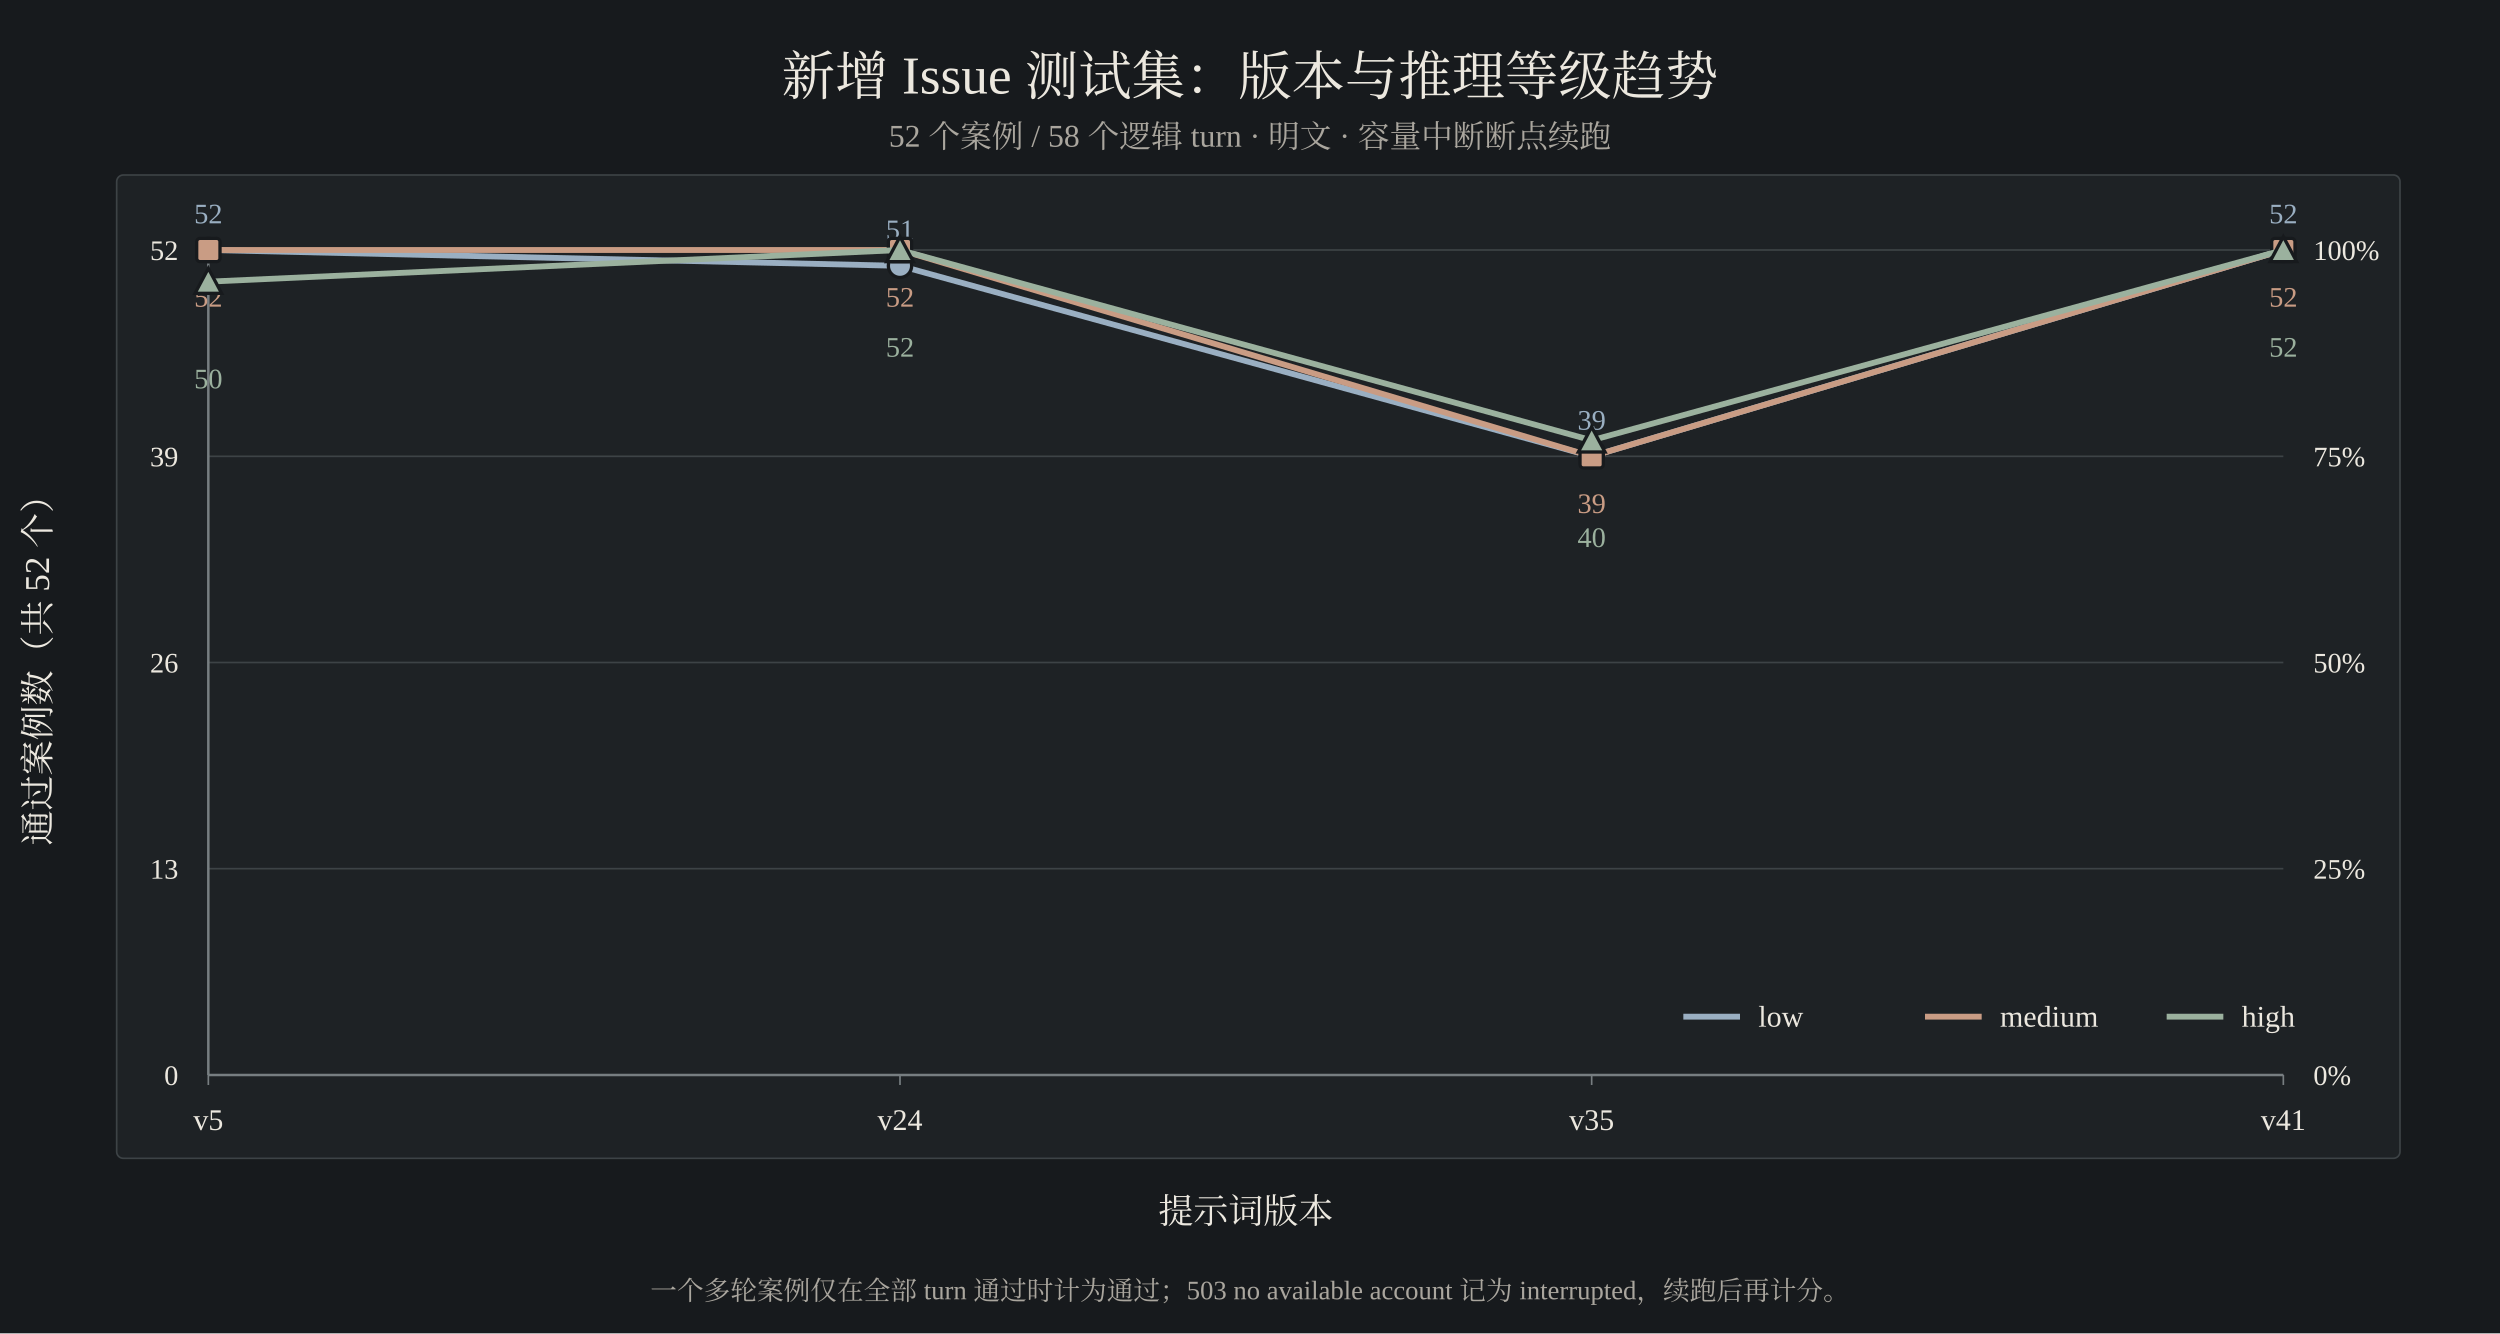
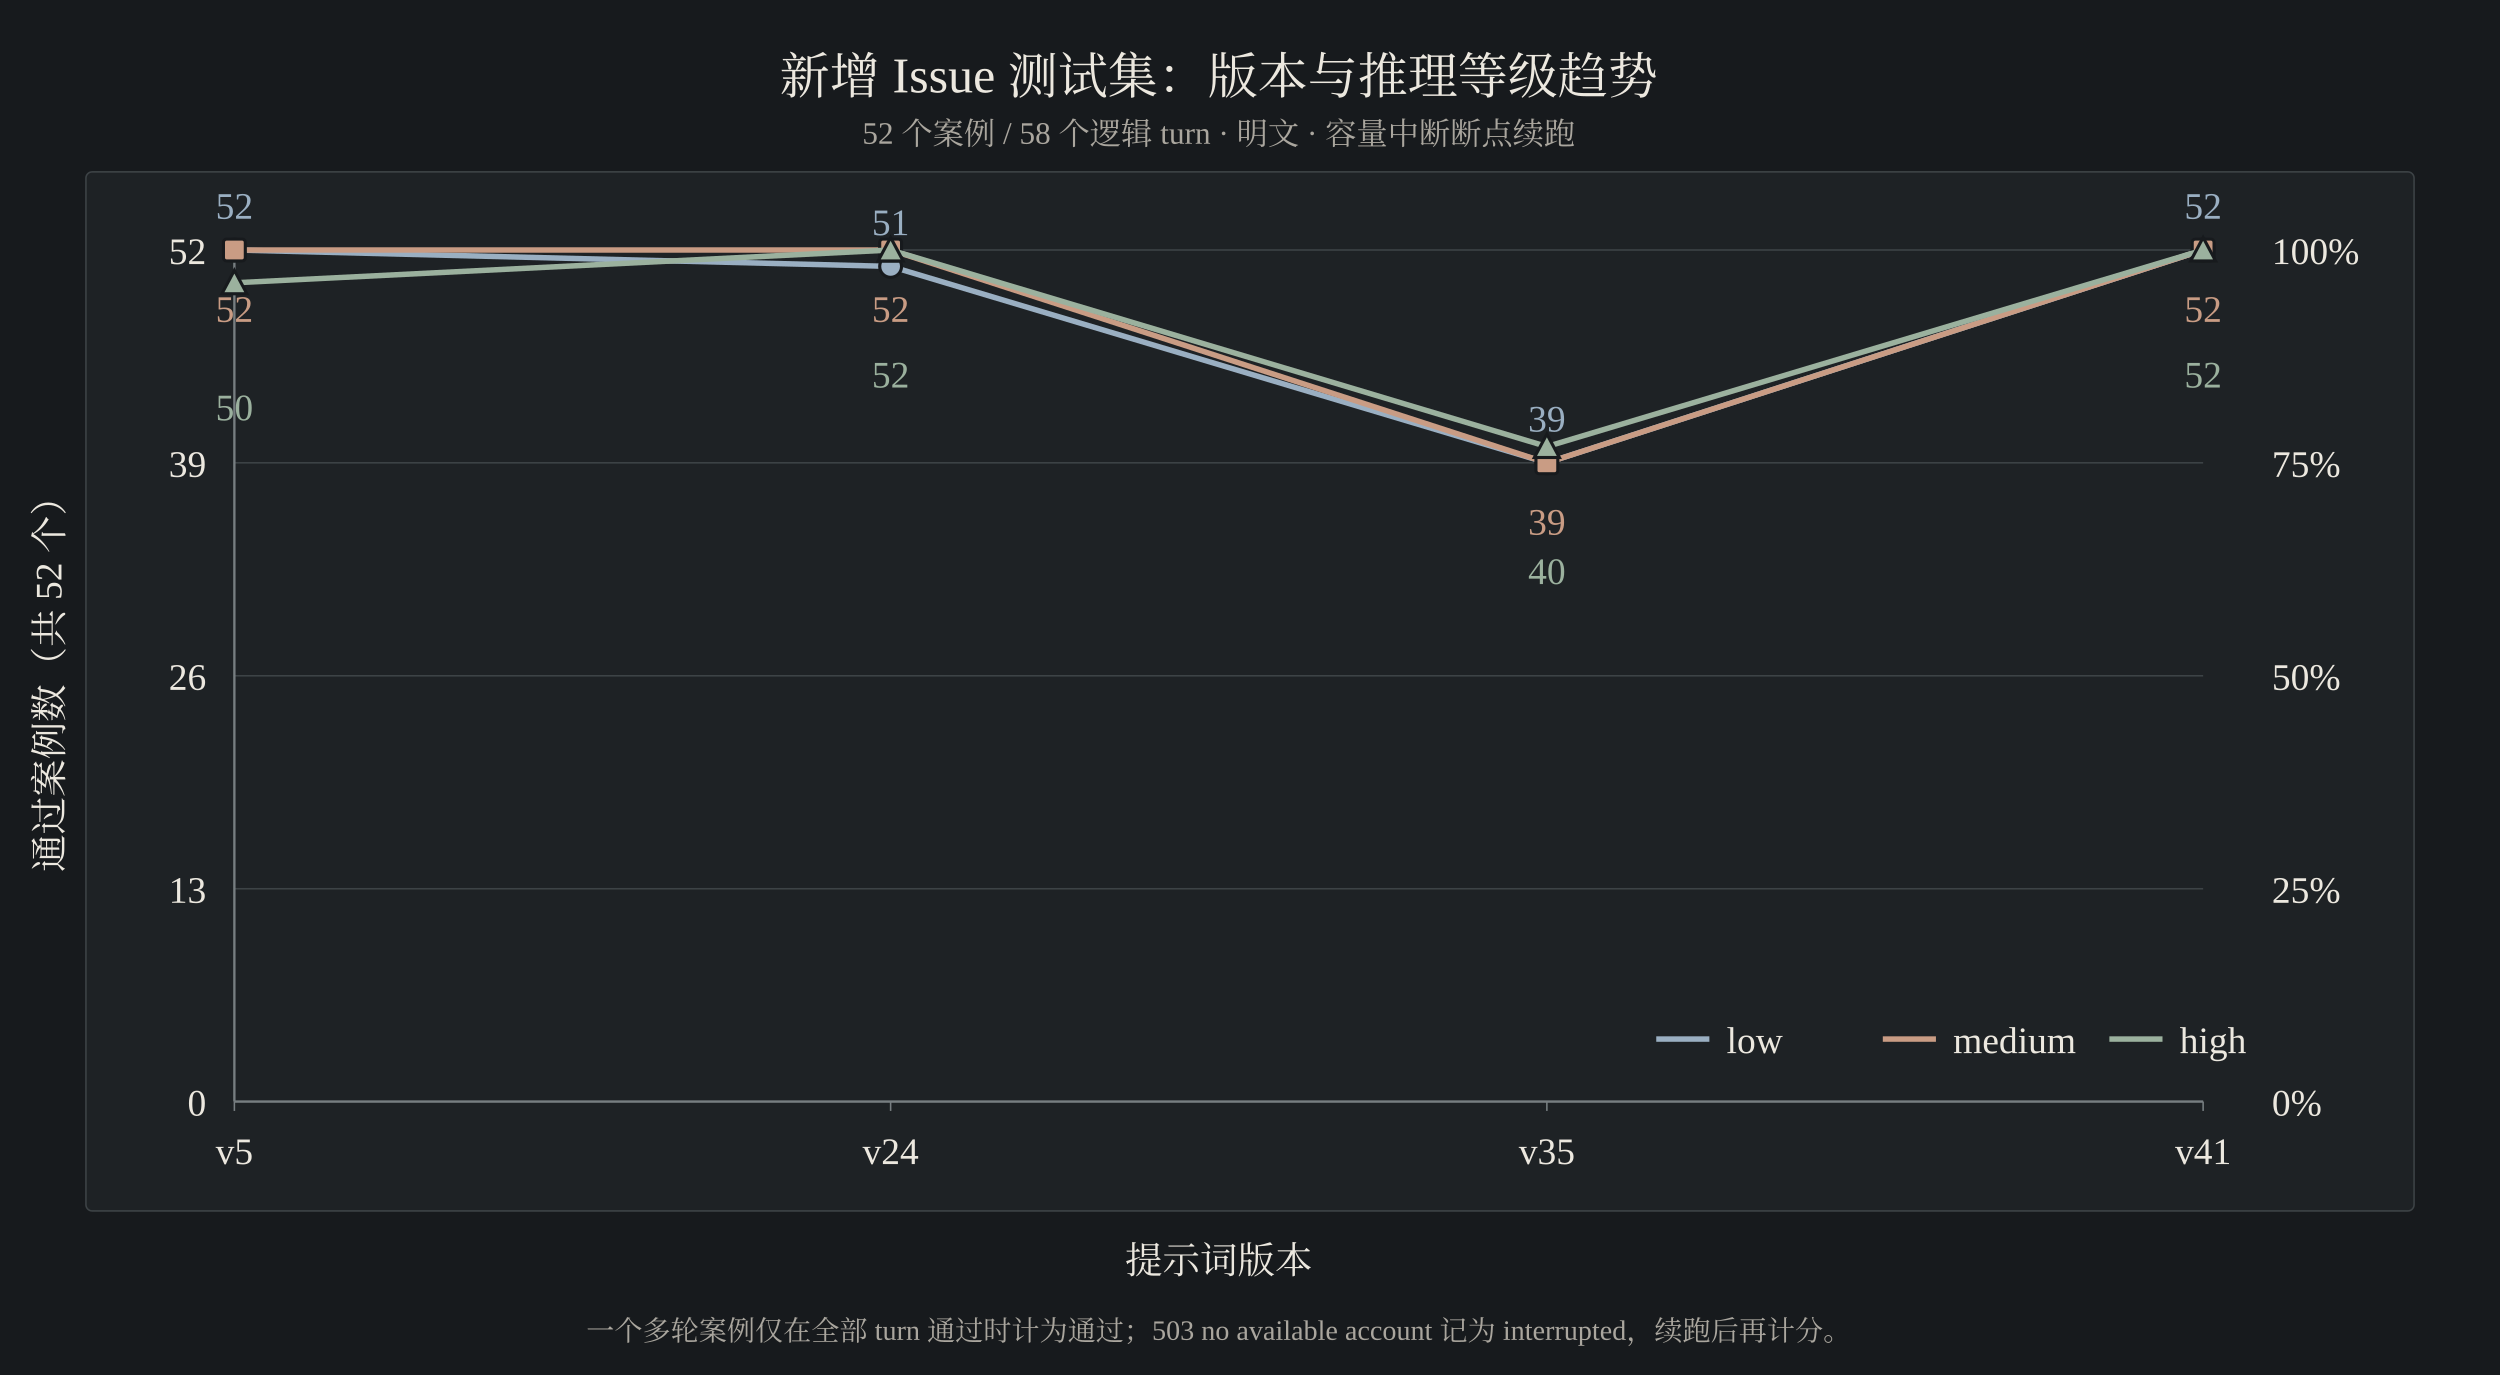
- <svg xmlns="http://www.w3.org/2000/svg" width="1500" height="800" viewBox="0 0 1500 800" role="img" aria-labelledby="title desc">
-   <rect width="1500" height="800" fill="#171A1D" />
-   <rect x="70" y="105" width="1370" height="590" rx="4" fill="#1E2225" stroke="#3D4346" />
+ <svg xmlns="http://www.w3.org/2000/svg" width="1600" height="880" viewBox="0 0 1600 880" role="img" aria-labelledby="title desc">
+   <rect width="1600" height="880" fill="#171A1D" />
+   <rect x="55" y="110" width="1490" height="665" rx="4" fill="#1E2225" stroke="#3D4346" />
  <g font-family="Charter,Georgia,Times New Roman,STSong,Songti SC,Noto Serif CJK SC,serif">
-     <text x="750" y="57" text-anchor="middle" font-size="32" font-weight="500" fill="#ECE8DF">新增 Issue 测试集：版本与推理等级趋势</text>
-     <text x="750" y="88" text-anchor="middle" font-size="19" fill="#AAA69E">52 个案例 / 58 个逻辑 turn · 明文 · 容量中断断点续跑</text>
-     <line x1="125" y1="645.0" x2="1370" y2="645.0" stroke="#3D4346" stroke-width="1" />
-     <text x="107" y="651.0" text-anchor="end" font-size="17" fill="#ECE8DF">0</text>
-     <text x="1388" y="651.0" font-size="17" fill="#ECE8DF">0%</text>
-     <line x1="125" y1="521.2" x2="1370" y2="521.2" stroke="#3D4346" stroke-width="1" />
-     <text x="107" y="527.2" text-anchor="end" font-size="17" fill="#ECE8DF">13</text>
-     <text x="1388" y="527.2" font-size="17" fill="#ECE8DF">25%</text>
-     <line x1="125" y1="397.5" x2="1370" y2="397.5" stroke="#3D4346" stroke-width="1" />
-     <text x="107" y="403.5" text-anchor="end" font-size="17" fill="#ECE8DF">26</text>
-     <text x="1388" y="403.5" font-size="17" fill="#ECE8DF">50%</text>
-     <line x1="125" y1="273.8" x2="1370" y2="273.8" stroke="#3D4346" stroke-width="1" />
-     <text x="107" y="279.8" text-anchor="end" font-size="17" fill="#ECE8DF">39</text>
-     <text x="1388" y="279.8" font-size="17" fill="#ECE8DF">75%</text>
-     <line x1="125" y1="150.0" x2="1370" y2="150.0" stroke="#3D4346" stroke-width="1" />
-     <text x="107" y="156.0" text-anchor="end" font-size="17" fill="#ECE8DF">52</text>
-     <text x="1388" y="156.0" font-size="17" fill="#ECE8DF">100%</text>
-     <line x1="125" y1="150" x2="125" y2="645" stroke="#777E81" stroke-width="1.5" />
-     <line x1="125" y1="645" x2="1370" y2="645" stroke="#777E81" stroke-width="1.5" />
-     <line x1="125.0" y1="645" x2="125.0" y2="651" stroke="#777E81" />
-     <text x="125.0" y="678" text-anchor="middle" font-size="18" fill="#ECE8DF">v5</text>
-     <line x1="540.0" y1="645" x2="540.0" y2="651" stroke="#777E81" />
-     <text x="540.0" y="678" text-anchor="middle" font-size="18" fill="#ECE8DF">v24</text>
-     <line x1="955.0" y1="645" x2="955.0" y2="651" stroke="#777E81" />
-     <text x="955.0" y="678" text-anchor="middle" font-size="18" fill="#ECE8DF">v35</text>
-     <line x1="1370.0" y1="645" x2="1370.0" y2="651" stroke="#777E81" />
-     <text x="1370.0" y="678" text-anchor="middle" font-size="18" fill="#ECE8DF">v41</text>
-     <text x="747.5" y="734" text-anchor="middle" font-size="21" fill="#ECE8DF">提示词版本</text>
-     <text x="30" y="397" transform="rotate(-90 30 397)" text-anchor="middle" font-size="21" fill="#ECE8DF">通过案例数（共 52 个）</text>
-     <polyline points="125.0,150.0 540.0,159.5 955.0,273.8 1370.0,150.0" fill="none" stroke="#9AAFC2" stroke-width="3.5" stroke-linecap="round" stroke-linejoin="round" />
-     <circle cx="125.0" cy="150.0" r="7" fill="#9AAFC2" stroke="#171A1D" stroke-width="2" />
-     <text x="125.0" y="134.0" text-anchor="middle" font-size="17" font-weight="500" fill="#9AAFC2">52</text>
-     <circle cx="540.0" cy="159.5" r="7" fill="#9AAFC2" stroke="#171A1D" stroke-width="2" />
-     <text x="540.0" y="143.5" text-anchor="middle" font-size="17" font-weight="500" fill="#9AAFC2">51</text>
-     <circle cx="955.0" cy="273.8" r="7" fill="#9AAFC2" stroke="#171A1D" stroke-width="2" />
-     <text x="955.0" y="257.8" text-anchor="middle" font-size="17" font-weight="500" fill="#9AAFC2">39</text>
-     <circle cx="1370.0" cy="150.0" r="7" fill="#9AAFC2" stroke="#171A1D" stroke-width="2" />
-     <text x="1370.0" y="134.0" text-anchor="middle" font-size="17" font-weight="500" fill="#9AAFC2">52</text>
-     <polyline points="125.0,150.0 540.0,150.0 955.0,273.8 1370.0,150.0" fill="none" stroke="#C99C84" stroke-width="3.5" stroke-linecap="round" stroke-linejoin="round" />
-     <rect x="118.0" y="143.0" width="14" height="14" rx="2" fill="#C99C84" stroke="#171A1D" stroke-width="2" />
-     <text x="125.0" y="184.0" text-anchor="middle" font-size="17" font-weight="500" fill="#C99C84">52</text>
-     <rect x="533.0" y="143.0" width="14" height="14" rx="2" fill="#C99C84" stroke="#171A1D" stroke-width="2" />
-     <text x="540.0" y="184.0" text-anchor="middle" font-size="17" font-weight="500" fill="#C99C84">52</text>
-     <rect x="948.0" y="266.8" width="14" height="14" rx="2" fill="#C99C84" stroke="#171A1D" stroke-width="2" />
-     <text x="955.0" y="307.8" text-anchor="middle" font-size="17" font-weight="500" fill="#C99C84">39</text>
-     <rect x="1363.0" y="143.0" width="14" height="14" rx="2" fill="#C99C84" stroke="#171A1D" stroke-width="2" />
-     <text x="1370.0" y="184.0" text-anchor="middle" font-size="17" font-weight="500" fill="#C99C84">52</text>
-     <polyline points="125.0,169.0 540.0,150.0 955.0,264.2 1370.0,150.0" fill="none" stroke="#9BB19E" stroke-width="3.5" stroke-linecap="round" stroke-linejoin="round" />
-     <path d="M 125.0 161.0 L 117.0 176.0 L 133.0 176.0 Z" fill="#9BB19E" stroke="#171A1D" stroke-width="2" />
-     <text x="125.0" y="233.0" text-anchor="middle" font-size="17" font-weight="500" fill="#9BB19E">50</text>
-     <path d="M 540.0 142.0 L 532.0 157.0 L 548.0 157.0 Z" fill="#9BB19E" stroke="#171A1D" stroke-width="2" />
-     <text x="540.0" y="214.0" text-anchor="middle" font-size="17" font-weight="500" fill="#9BB19E">52</text>
-     <path d="M 955.0 256.2 L 947.0 271.2 L 963.0 271.2 Z" fill="#9BB19E" stroke="#171A1D" stroke-width="2" />
-     <text x="955.0" y="328.2" text-anchor="middle" font-size="17" font-weight="500" fill="#9BB19E">40</text>
-     <path d="M 1370.0 142.0 L 1362.0 157.0 L 1378.0 157.0 Z" fill="#9BB19E" stroke="#171A1D" stroke-width="2" />
-     <text x="1370.0" y="214.0" text-anchor="middle" font-size="17" font-weight="500" fill="#9BB19E">52</text>
-     <line x1="1010" y1="610" x2="1044" y2="610" stroke="#9AAFC2" stroke-width="3.5" />
-     <text x="1055" y="616" font-size="18" fill="#ECE8DF">low</text>
-     <line x1="1155" y1="610" x2="1189" y2="610" stroke="#C99C84" stroke-width="3.5" />
-     <text x="1200" y="616" font-size="18" fill="#ECE8DF">medium</text>
-     <line x1="1300" y1="610" x2="1334" y2="610" stroke="#9BB19E" stroke-width="3.5" />
-     <text x="1345" y="616" font-size="18" fill="#ECE8DF">high</text>
-     <text x="750" y="780" text-anchor="middle" font-size="16" fill="#AAA69E">一个多轮案例仅在全部 turn 通过时计为通过；503 no available account 记为 interrupted，续跑后再计分。</text>
+     <text x="780" y="60" text-anchor="middle" font-size="32" font-weight="500" fill="#ECE8DF">新增 Issue 测试集：版本与推理等级趋势</text>
+     <text x="780" y="92" text-anchor="middle" font-size="20" fill="#AAA69E">52 个案例 / 58 个逻辑 turn · 明文 · 容量中断断点续跑</text>
+     <line x1="150" y1="705.0" x2="1410" y2="705.0" stroke="#3D4346" stroke-width="1" />
+     <text x="132" y="714.0" text-anchor="end" font-size="24" fill="#ECE8DF">0</text>
+     <text x="1454" y="714.0" font-size="24" fill="#ECE8DF">0%</text>
+     <line x1="150" y1="568.8" x2="1410" y2="568.8" stroke="#3D4346" stroke-width="1" />
+     <text x="132" y="577.8" text-anchor="end" font-size="24" fill="#ECE8DF">13</text>
+     <text x="1454" y="577.8" font-size="24" fill="#ECE8DF">25%</text>
+     <line x1="150" y1="432.5" x2="1410" y2="432.5" stroke="#3D4346" stroke-width="1" />
+     <text x="132" y="441.5" text-anchor="end" font-size="24" fill="#ECE8DF">26</text>
+     <text x="1454" y="441.5" font-size="24" fill="#ECE8DF">50%</text>
+     <line x1="150" y1="296.2" x2="1410" y2="296.2" stroke="#3D4346" stroke-width="1" />
+     <text x="132" y="305.2" text-anchor="end" font-size="24" fill="#ECE8DF">39</text>
+     <text x="1454" y="305.2" font-size="24" fill="#ECE8DF">75%</text>
+     <line x1="150" y1="160.0" x2="1410" y2="160.0" stroke="#3D4346" stroke-width="1" />
+     <text x="132" y="169.0" text-anchor="end" font-size="24" fill="#ECE8DF">52</text>
+     <text x="1454" y="169.0" font-size="24" fill="#ECE8DF">100%</text>
+     <line x1="150" y1="160" x2="150" y2="705" stroke="#777E81" stroke-width="1.5" />
+     <line x1="150" y1="705" x2="1410" y2="705" stroke="#777E81" stroke-width="1.5" />
+     <line x1="150.0" y1="705" x2="150.0" y2="711" stroke="#777E81" />
+     <text x="150.0" y="745" text-anchor="middle" font-size="24" fill="#ECE8DF">v5</text>
+     <line x1="570.0" y1="705" x2="570.0" y2="711" stroke="#777E81" />
+     <text x="570.0" y="745" text-anchor="middle" font-size="24" fill="#ECE8DF">v24</text>
+     <line x1="990.0" y1="705" x2="990.0" y2="711" stroke="#777E81" />
+     <text x="990.0" y="745" text-anchor="middle" font-size="24" fill="#ECE8DF">v35</text>
+     <line x1="1410.0" y1="705" x2="1410.0" y2="711" stroke="#777E81" />
+     <text x="1410.0" y="745" text-anchor="middle" font-size="24" fill="#ECE8DF">v41</text>
+     <text x="780.0" y="815" text-anchor="middle" font-size="24" fill="#ECE8DF">提示词版本</text>
+     <text x="40" y="432" transform="rotate(-90 40 432)" text-anchor="middle" font-size="24" fill="#ECE8DF">通过案例数（共 52 个）</text>
+     <polyline points="150.0,160.0 570.0,170.5 990.0,296.2 1410.0,160.0" fill="none" stroke="#9AAFC2" stroke-width="3.5" stroke-linecap="round" stroke-linejoin="round" />
+     <circle cx="150.0" cy="160.0" r="7" fill="#9AAFC2" stroke="#171A1D" stroke-width="2" />
+     <text x="150.0" y="140.0" text-anchor="middle" font-size="24" font-weight="500" fill="#9AAFC2">52</text>
+     <circle cx="570.0" cy="170.5" r="7" fill="#9AAFC2" stroke="#171A1D" stroke-width="2" />
+     <text x="570.0" y="150.5" text-anchor="middle" font-size="24" font-weight="500" fill="#9AAFC2">51</text>
+     <circle cx="990.0" cy="296.2" r="7" fill="#9AAFC2" stroke="#171A1D" stroke-width="2" />
+     <text x="990.0" y="276.2" text-anchor="middle" font-size="24" font-weight="500" fill="#9AAFC2">39</text>
+     <circle cx="1410.0" cy="160.0" r="7" fill="#9AAFC2" stroke="#171A1D" stroke-width="2" />
+     <text x="1410.0" y="140.0" text-anchor="middle" font-size="24" font-weight="500" fill="#9AAFC2">52</text>
+     <polyline points="150.0,160.0 570.0,160.0 990.0,296.2 1410.0,160.0" fill="none" stroke="#C99C84" stroke-width="3.5" stroke-linecap="round" stroke-linejoin="round" />
+     <rect x="143.0" y="153.0" width="14" height="14" rx="2" fill="#C99C84" stroke="#171A1D" stroke-width="2" />
+     <text x="150.0" y="206.0" text-anchor="middle" font-size="24" font-weight="500" fill="#C99C84">52</text>
+     <rect x="563.0" y="153.0" width="14" height="14" rx="2" fill="#C99C84" stroke="#171A1D" stroke-width="2" />
+     <text x="570.0" y="206.0" text-anchor="middle" font-size="24" font-weight="500" fill="#C99C84">52</text>
+     <rect x="983.0" y="289.2" width="14" height="14" rx="2" fill="#C99C84" stroke="#171A1D" stroke-width="2" />
+     <text x="990.0" y="342.2" text-anchor="middle" font-size="24" font-weight="500" fill="#C99C84">39</text>
+     <rect x="1403.0" y="153.0" width="14" height="14" rx="2" fill="#C99C84" stroke="#171A1D" stroke-width="2" />
+     <text x="1410.0" y="206.0" text-anchor="middle" font-size="24" font-weight="500" fill="#C99C84">52</text>
+     <polyline points="150.0,181.0 570.0,160.0 990.0,285.8 1410.0,160.0" fill="none" stroke="#9BB19E" stroke-width="3.5" stroke-linecap="round" stroke-linejoin="round" />
+     <path d="M 150.0 173.0 L 142.0 188.0 L 158.0 188.0 Z" fill="#9BB19E" stroke="#171A1D" stroke-width="2" />
+     <text x="150.0" y="269.0" text-anchor="middle" font-size="24" font-weight="500" fill="#9BB19E">50</text>
+     <path d="M 570.0 152.0 L 562.0 167.0 L 578.0 167.0 Z" fill="#9BB19E" stroke="#171A1D" stroke-width="2" />
+     <text x="570.0" y="248.0" text-anchor="middle" font-size="24" font-weight="500" fill="#9BB19E">52</text>
+     <path d="M 990.0 277.8 L 982.0 292.8 L 998.0 292.8 Z" fill="#9BB19E" stroke="#171A1D" stroke-width="2" />
+     <text x="990.0" y="373.8" text-anchor="middle" font-size="24" font-weight="500" fill="#9BB19E">40</text>
+     <path d="M 1410.0 152.0 L 1402.0 167.0 L 1418.0 167.0 Z" fill="#9BB19E" stroke="#171A1D" stroke-width="2" />
+     <text x="1410.0" y="248.0" text-anchor="middle" font-size="24" font-weight="500" fill="#9BB19E">52</text>
+     <line x1="1060" y1="665" x2="1094" y2="665" stroke="#9AAFC2" stroke-width="3.5" />
+     <text x="1105" y="674" font-size="24" fill="#ECE8DF">low</text>
+     <line x1="1205" y1="665" x2="1239" y2="665" stroke="#C99C84" stroke-width="3.5" />
+     <text x="1250" y="674" font-size="24" fill="#ECE8DF">medium</text>
+     <line x1="1350" y1="665" x2="1384" y2="665" stroke="#9BB19E" stroke-width="3.5" />
+     <text x="1395" y="674" font-size="24" fill="#ECE8DF">high</text>
+     <text x="780" y="858" text-anchor="middle" font-size="18" fill="#AAA69E">一个多轮案例仅在全部 turn 通过时计为通过；503 no available account 记为 interrupted，续跑后再计分。</text>
  </g>
</svg>
